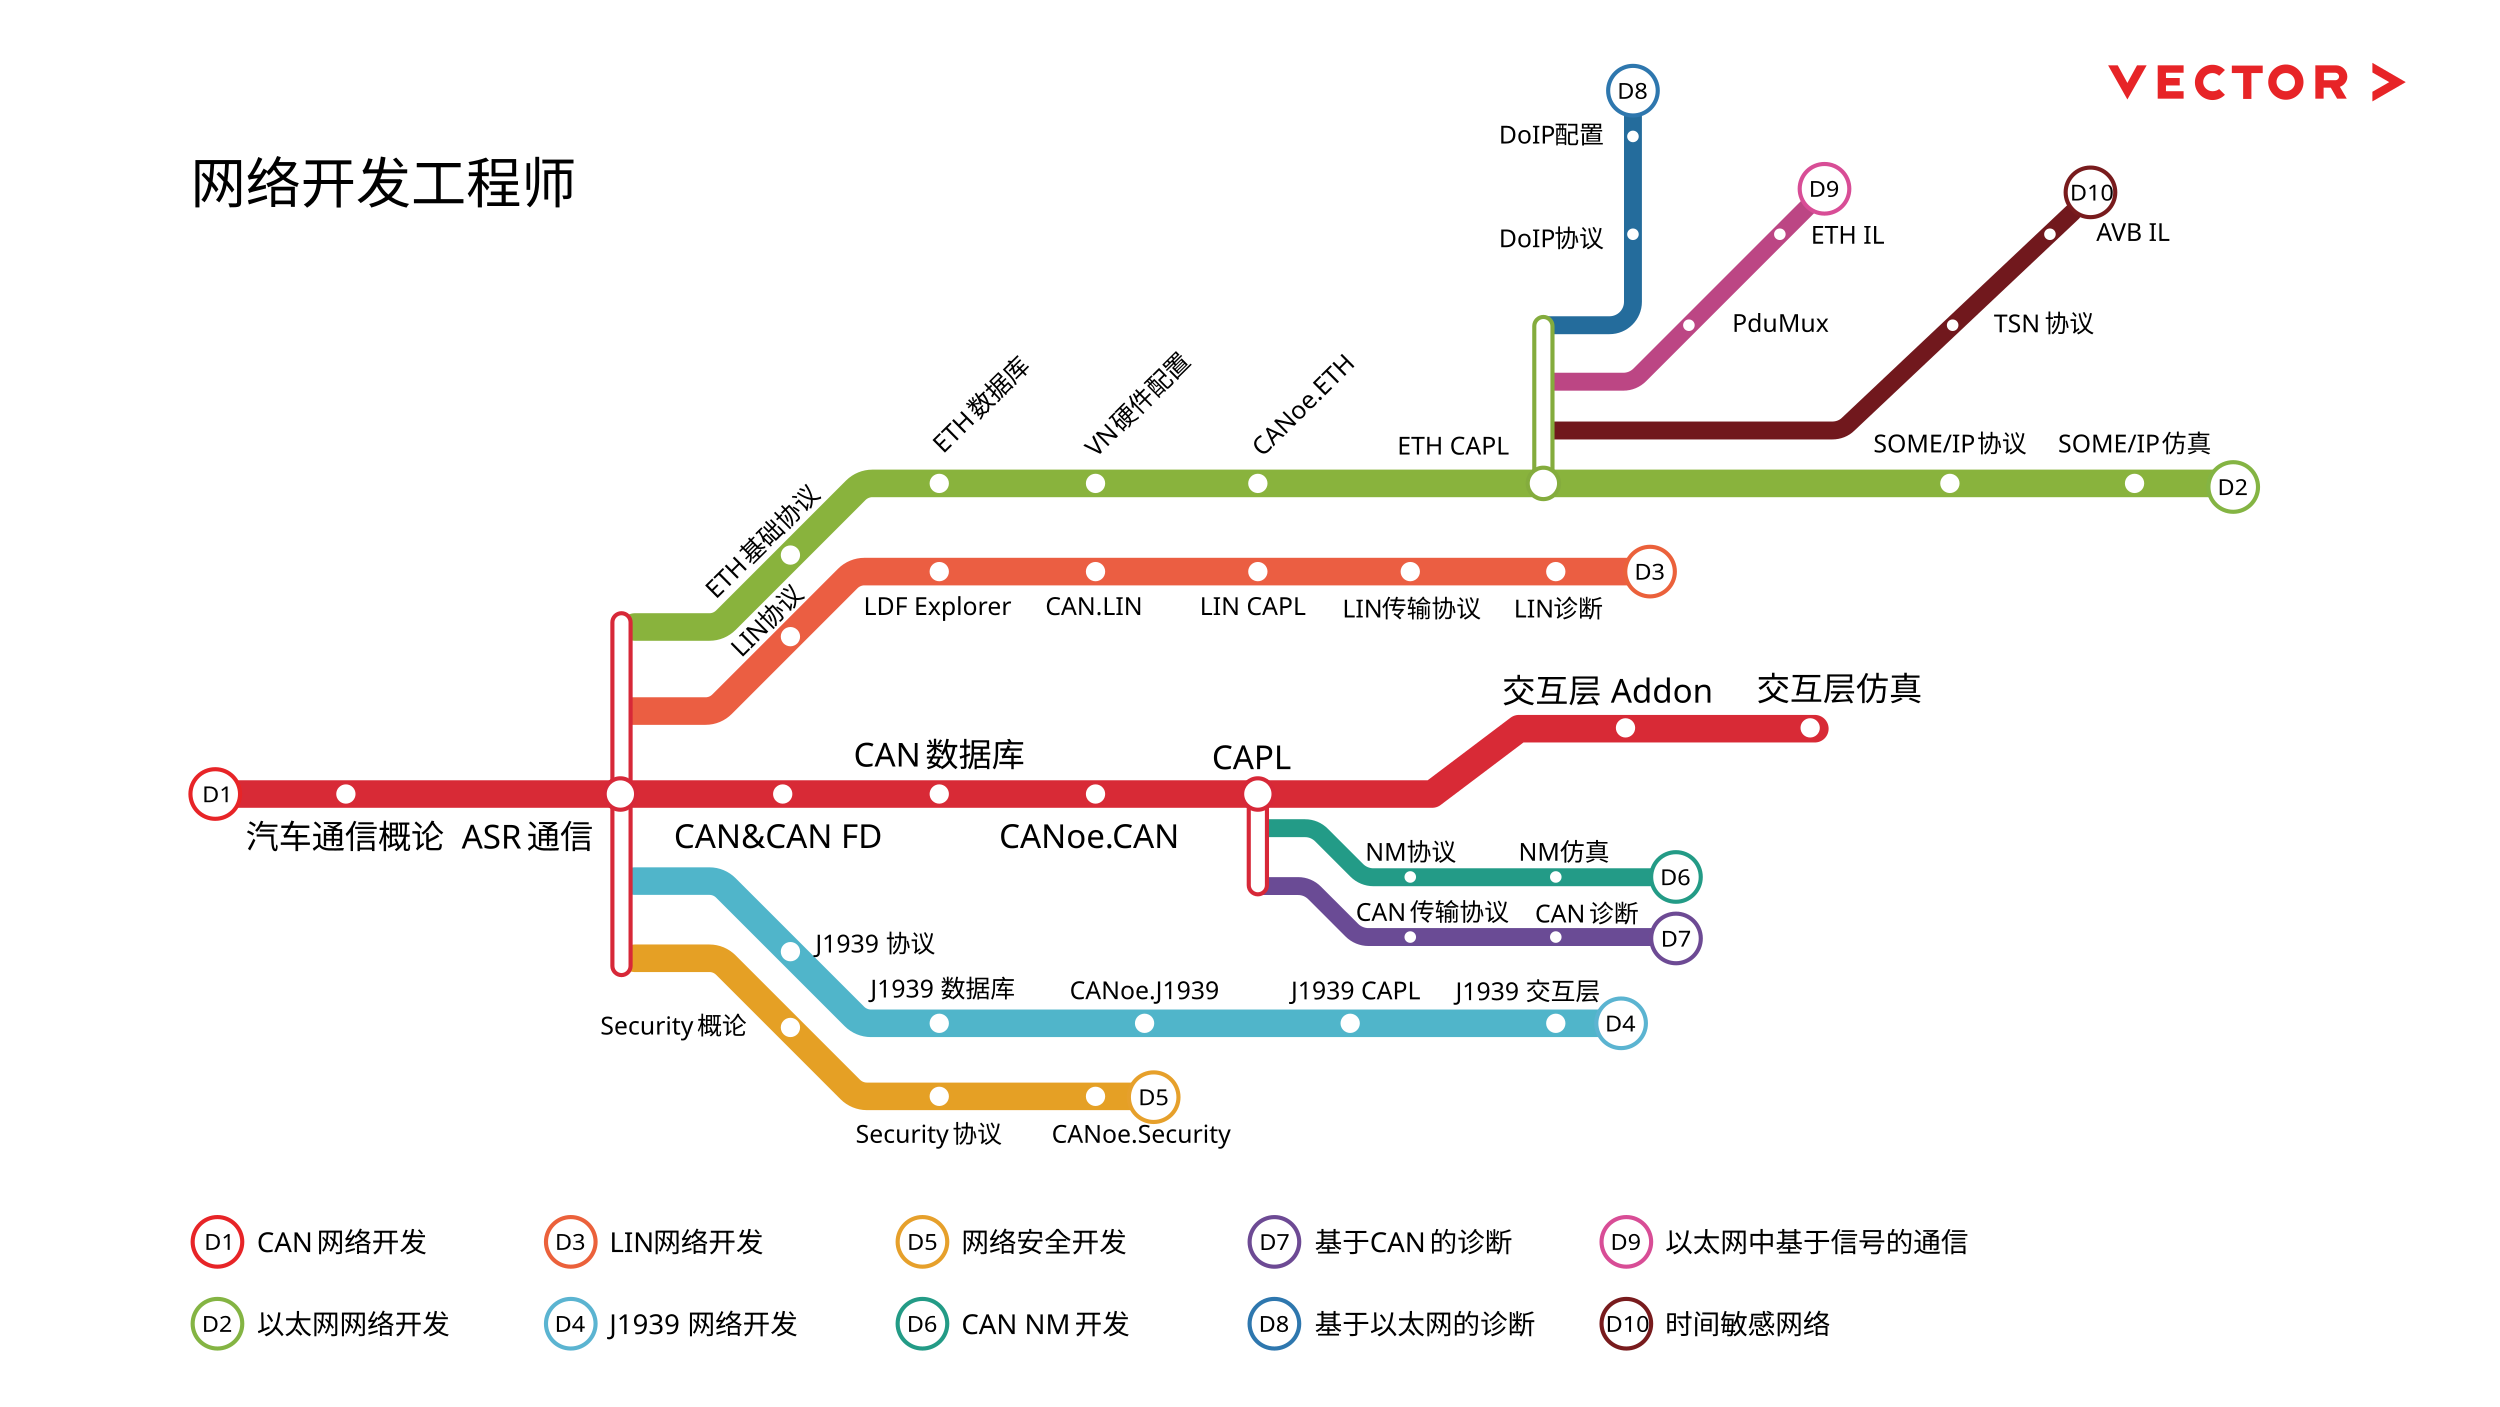
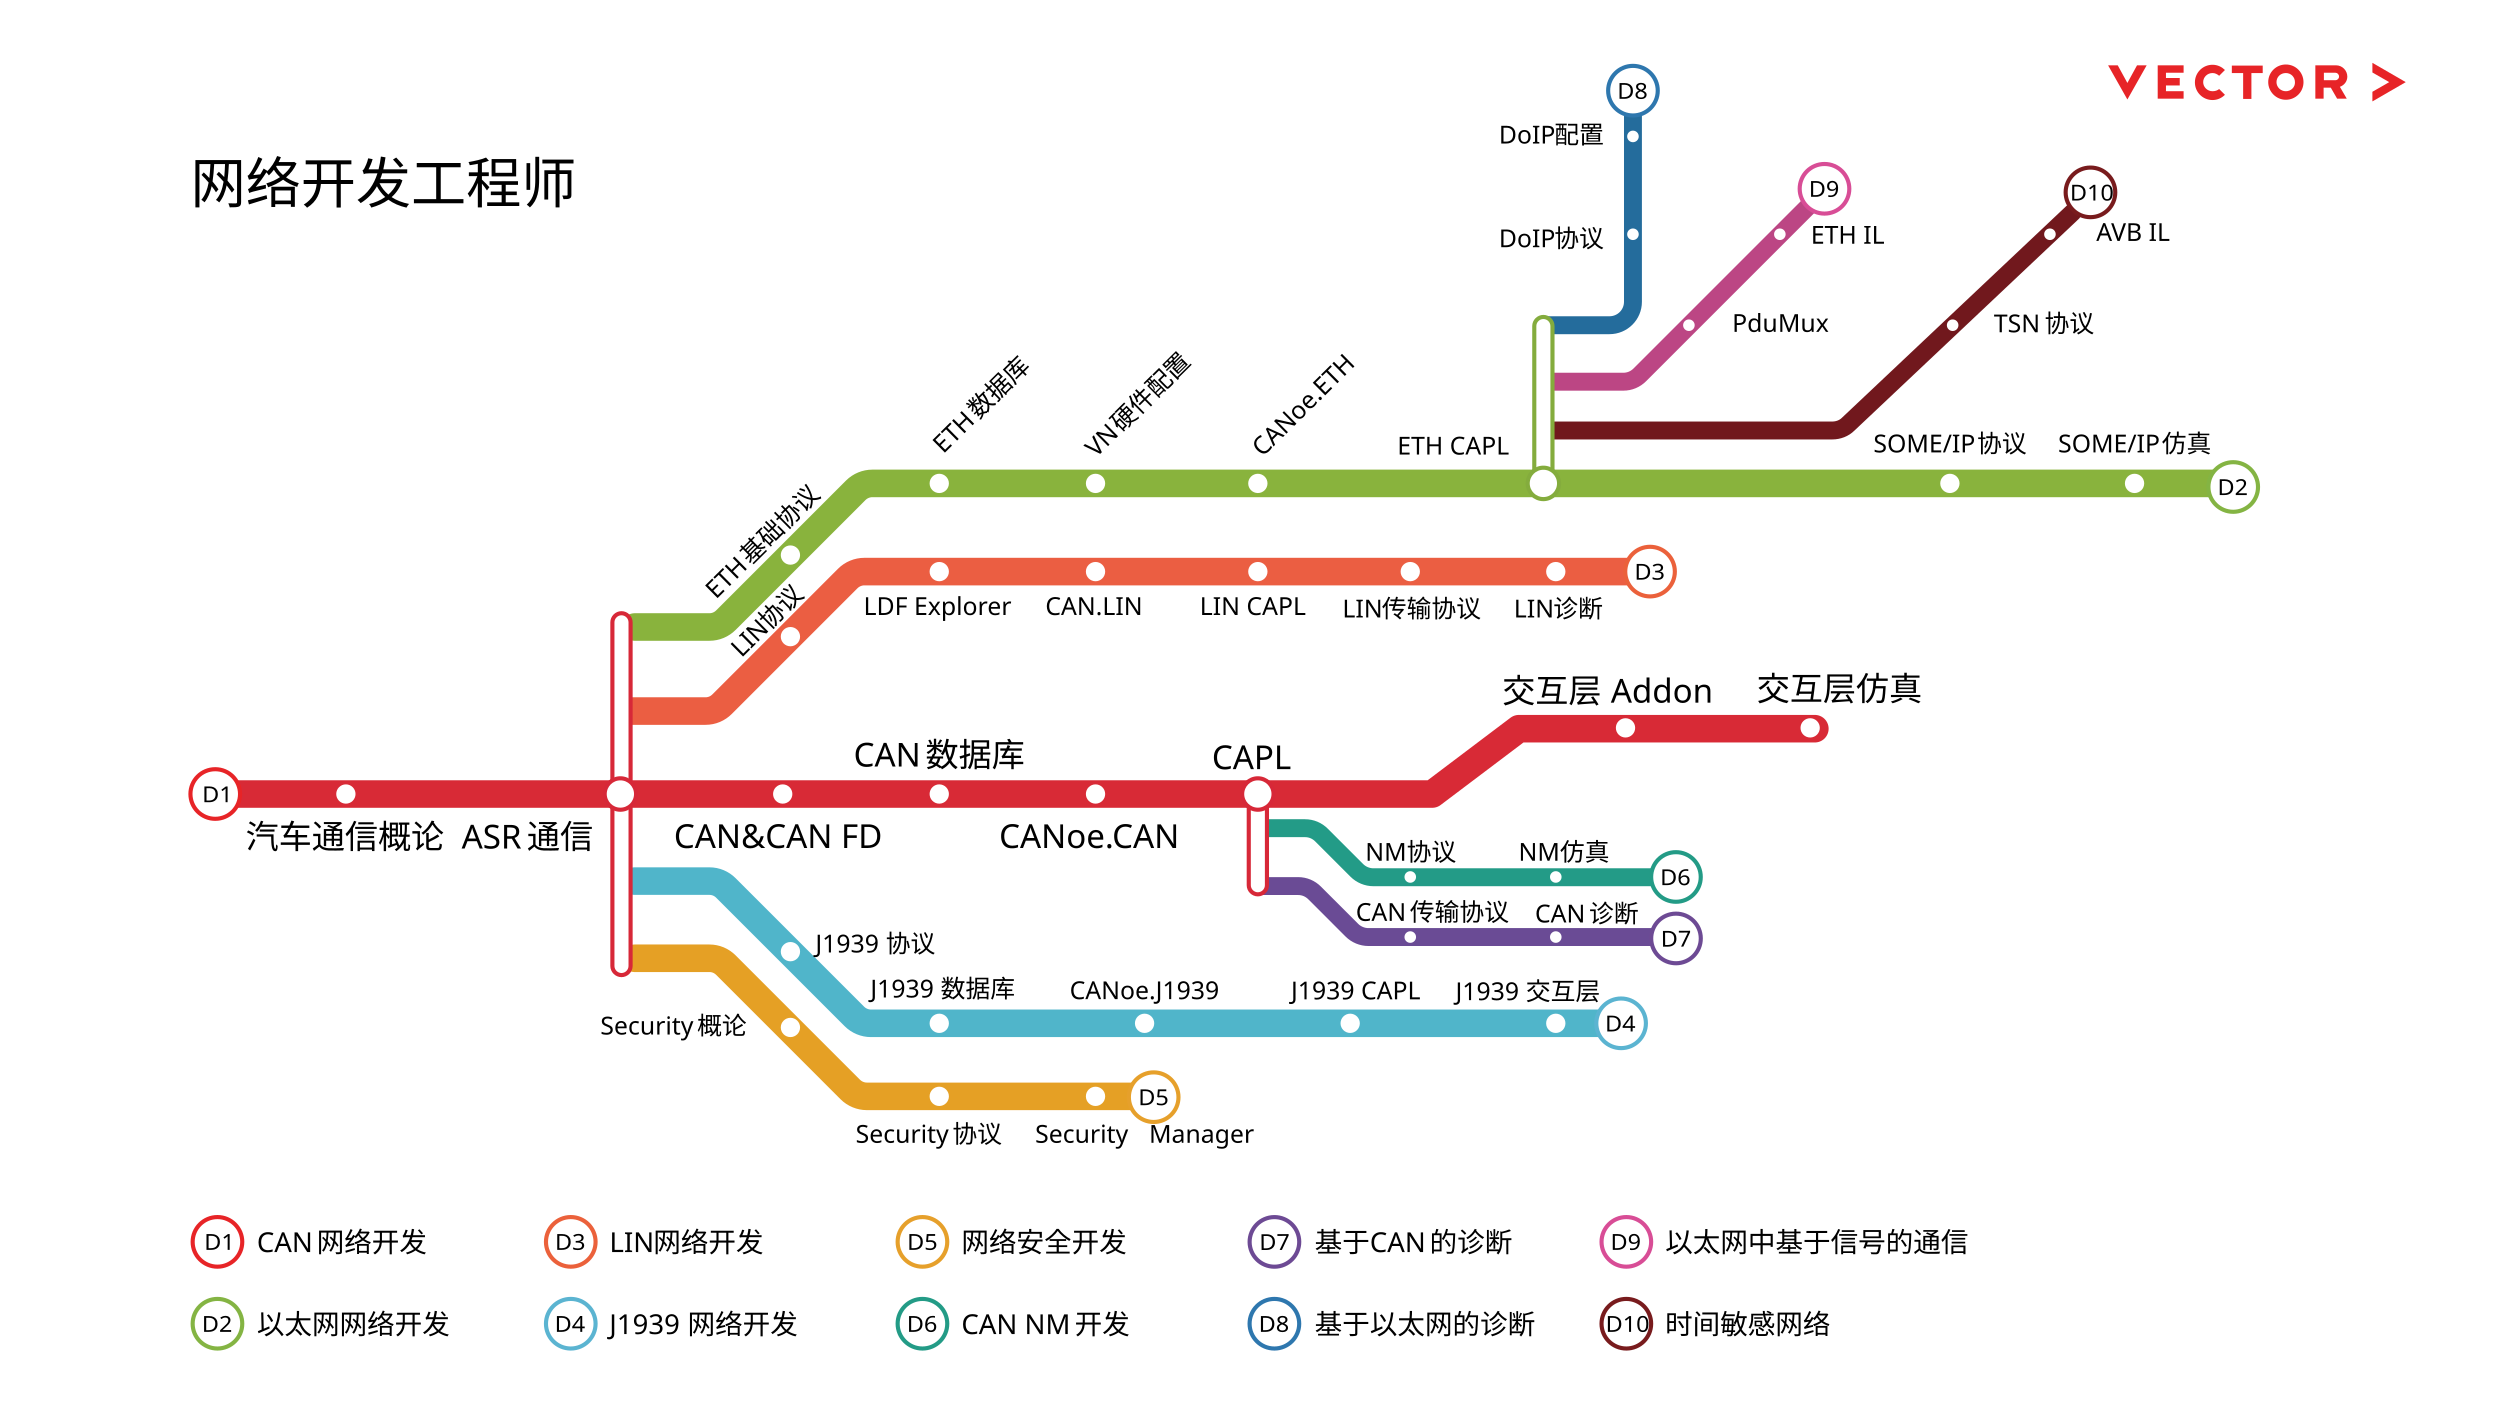
<svg xmlns="http://www.w3.org/2000/svg" version="1.1" x="0px" y="0px" viewBox="0 0 907.1 510.2" style="enable-background:new 0 0 907.1 510.2;" xml:space="preserve">
  <style type="text/css">
	.st0{fill:#FFFFFF;}
	.st1{fill:none;stroke:#D82A36;stroke-width:10;stroke-linecap:round;stroke-linejoin:round;stroke-miterlimit:10;}
	
		.st2{fill-rule:evenodd;clip-rule:evenodd;fill:none;stroke:#89B33D;stroke-width:6.5;stroke-linecap:round;stroke-linejoin:round;stroke-miterlimit:10;}
	
		.st3{fill-rule:evenodd;clip-rule:evenodd;fill:none;stroke:#EB5E42;stroke-width:6.5;stroke-linecap:round;stroke-linejoin:round;stroke-miterlimit:10;}
	.st4{fill:none;stroke:#50B5CA;stroke-width:10;stroke-linecap:round;stroke-linejoin:round;stroke-miterlimit:10;}
	.st5{fill:none;stroke:#E5A025;stroke-width:6.5;stroke-linecap:round;stroke-linejoin:round;stroke-miterlimit:10;}
	.st6{fill:none;stroke:#89B43B;stroke-width:6.5;stroke-linecap:round;stroke-linejoin:round;stroke-miterlimit:10;}
	.st7{fill:none;stroke:#89B33D;stroke-width:6.5;stroke-linecap:round;stroke-linejoin:round;stroke-miterlimit:10;}
	.st8{fill:none;stroke:#EB5E42;stroke-width:10;stroke-linecap:round;stroke-linejoin:round;stroke-miterlimit:10;}
	.st9{fill:none;stroke:#50B5CA;stroke-width:6.5;stroke-linecap:round;stroke-linejoin:round;stroke-miterlimit:10;}
	
		.st10{fill-rule:evenodd;clip-rule:evenodd;fill:none;stroke:#D82A36;stroke-width:10;stroke-linecap:round;stroke-linejoin:round;stroke-miterlimit:10;}
	.st11{fill:none;stroke:#EB5E42;stroke-width:6.5;stroke-linecap:round;stroke-linejoin:round;stroke-miterlimit:10;}
	
		.st12{fill-rule:evenodd;clip-rule:evenodd;fill:none;stroke:#50B5CA;stroke-width:6.5;stroke-linecap:round;stroke-linejoin:round;stroke-miterlimit:10;}
	
		.st13{fill-rule:evenodd;clip-rule:evenodd;fill:none;stroke:#E5A025;stroke-width:6.5;stroke-linecap:round;stroke-linejoin:round;stroke-miterlimit:10;}
	
		.st14{fill-rule:evenodd;clip-rule:evenodd;fill:none;stroke:#239B87;stroke-width:6.5;stroke-linecap:round;stroke-linejoin:round;stroke-miterlimit:10;}
	.st15{fill:none;stroke:#89B33D;stroke-width:10;stroke-linecap:round;stroke-linejoin:round;stroke-miterlimit:10;}
	.st16{fill:none;stroke:#E5A025;stroke-width:10;stroke-linecap:round;stroke-linejoin:round;stroke-miterlimit:10;}
	.st17{fill:none;stroke:#239B87;stroke-width:10;stroke-linecap:round;stroke-linejoin:round;stroke-miterlimit:10;}
	.st18{fill:none;stroke:#6A4B95;stroke-width:6.5;stroke-linecap:round;stroke-linejoin:round;stroke-miterlimit:10;}
	.st19{fill:none;stroke:#246C9C;stroke-width:6.5;stroke-linecap:round;stroke-linejoin:round;stroke-miterlimit:10;}
	.st20{fill:none;stroke:#BC4684;stroke-width:6.5;stroke-linecap:round;stroke-linejoin:round;stroke-miterlimit:10;}
	.st21{fill:none;stroke:#71181D;stroke-width:6.5;stroke-linecap:round;stroke-linejoin:round;stroke-miterlimit:10;}
	.st22{fill:none;stroke:#6B73A0;stroke-width:6.5;stroke-linecap:round;stroke-linejoin:round;stroke-miterlimit:10;}
	.st23{fill:none;stroke:#DFDB5F;stroke-width:6.5;stroke-linecap:round;stroke-linejoin:round;stroke-miterlimit:10;}
	.st24{fill:none;stroke:#239B87;stroke-width:6.5;stroke-linecap:round;stroke-linejoin:round;stroke-miterlimit:10;}
	.st25{fill:none;stroke:#6D79A7;stroke-width:6.5;stroke-linecap:round;stroke-linejoin:round;stroke-miterlimit:10;}
	.st26{display:none;}
	.st27{display:inline;opacity:0.5;fill:#DF5D42;}
	.st28{display:inline;}
	.st29{opacity:0.5;fill:#DF5D42;}
	.st30{display:inline;opacity:0.5;fill:#6C4A94;}
	.st31{display:inline;opacity:0.5;fill:#DD9C2C;}
	.st32{opacity:0.5;fill-rule:evenodd;clip-rule:evenodd;fill:#6A4A94;}
	.st33{opacity:0.5;fill-rule:evenodd;clip-rule:evenodd;fill:#E6B340;}
	.st34{display:inline;opacity:0.5;fill:#229C85;}
	.st35{opacity:0.5;fill:#229C85;}
	.st36{display:inline;opacity:0.5;fill:#89B43B;}
	.st37{opacity:0.5;fill:#DD9C2C;}
	.st38{opacity:0.5;fill:#4AACBE;}
	.st39{display:inline;opacity:0.5;fill:#8BB33D;}
	.st40{fill-rule:evenodd;clip-rule:evenodd;fill:#FFFFFF;stroke:#D72838;stroke-width:1.5;stroke-miterlimit:10;}
	.st41{fill-rule:evenodd;clip-rule:evenodd;fill:#FFFFFF;stroke:#4AACBE;stroke-width:1.5;stroke-miterlimit:10;}
	
		.st42{fill-rule:evenodd;clip-rule:evenodd;fill:#FFFFFF;stroke:#EB5E42;stroke-width:1.5;stroke-linecap:round;stroke-linejoin:round;stroke-miterlimit:10;}
	
		.st43{fill-rule:evenodd;clip-rule:evenodd;fill:none;stroke:#EB5E42;stroke-width:1.5;stroke-linecap:round;stroke-linejoin:round;stroke-miterlimit:10;}
	
		.st44{fill-rule:evenodd;clip-rule:evenodd;fill:#FFFFFF;stroke:#E5A025;stroke-width:1.5;stroke-linecap:round;stroke-linejoin:round;stroke-miterlimit:10;}
	.st45{fill-rule:evenodd;clip-rule:evenodd;fill:#FFFFFF;stroke:#DD9C2C;stroke-width:1.5;stroke-miterlimit:10;}
	.st46{fill-rule:evenodd;clip-rule:evenodd;fill:#FFFFFF;stroke:#6A74A1;stroke-width:1.5;stroke-miterlimit:10;}
	.st47{fill-rule:evenodd;clip-rule:evenodd;fill:#FFFFFF;stroke:#84AC3D;stroke-width:1.5;stroke-miterlimit:10;}
	
		.st48{fill-rule:evenodd;clip-rule:evenodd;fill:#FFFFFF;stroke:#50B5CA;stroke-width:1.5;stroke-linecap:round;stroke-linejoin:round;stroke-miterlimit:10;}
	.st49{fill-rule:evenodd;clip-rule:evenodd;fill:#FFFFFF;stroke:#DF5D42;stroke-width:1.5;stroke-miterlimit:10;}
	.st50{fill-rule:evenodd;clip-rule:evenodd;fill:#FFFFFF;stroke:#E72427;stroke-width:1.5;stroke-miterlimit:10;}
	.st51{fill-rule:evenodd;clip-rule:evenodd;fill:#FFFFFF;stroke:#84B443;stroke-width:1.5;stroke-miterlimit:10;}
	.st52{fill-rule:evenodd;clip-rule:evenodd;fill:#FFFFFF;stroke:#EB613B;stroke-width:1.5;stroke-miterlimit:10;}
	.st53{fill-rule:evenodd;clip-rule:evenodd;fill:#FFFFFF;stroke:#5BB4D1;stroke-width:1.5;stroke-miterlimit:10;}
	.st54{fill-rule:evenodd;clip-rule:evenodd;fill:#FFFFFF;stroke:#E6A02B;stroke-width:1.5;stroke-miterlimit:10;}
	
		.st55{fill-rule:evenodd;clip-rule:evenodd;fill:none;stroke:#239B86;stroke-width:1.5;stroke-linecap:round;stroke-linejoin:round;stroke-miterlimit:10;}
	
		.st56{fill-rule:evenodd;clip-rule:evenodd;fill:#FFFFFF;stroke:#239B86;stroke-width:1.5;stroke-linecap:round;stroke-linejoin:round;stroke-miterlimit:10;}
	
		.st57{fill-rule:evenodd;clip-rule:evenodd;fill:none;stroke:#6D4A94;stroke-width:1.5;stroke-linecap:round;stroke-linejoin:round;stroke-miterlimit:10;}
	
		.st58{fill-rule:evenodd;clip-rule:evenodd;fill:#FFFFFF;stroke:#6D4A94;stroke-width:1.5;stroke-linecap:round;stroke-linejoin:round;stroke-miterlimit:10;}
	.st59{fill-rule:evenodd;clip-rule:evenodd;fill:none;stroke:#2E77AE;stroke-width:1.5;stroke-miterlimit:10;}
	.st60{fill-rule:evenodd;clip-rule:evenodd;fill:#FFFFFF;stroke:#2E77AE;stroke-width:1.5;stroke-miterlimit:10;}
	
		.st61{fill-rule:evenodd;clip-rule:evenodd;fill:none;stroke:#D84D96;stroke-width:1.5;stroke-linecap:round;stroke-linejoin:round;stroke-miterlimit:22.926;}
	
		.st62{fill-rule:evenodd;clip-rule:evenodd;fill:#FFFFFF;stroke:#D84D96;stroke-width:1.5;stroke-linecap:round;stroke-linejoin:round;stroke-miterlimit:22.926;}
	
		.st63{fill-rule:evenodd;clip-rule:evenodd;fill:none;stroke:#781B1D;stroke-width:1.5;stroke-linecap:round;stroke-linejoin:round;stroke-miterlimit:10;}
	
		.st64{fill-rule:evenodd;clip-rule:evenodd;fill:#FFFFFF;stroke:#781B1D;stroke-width:1.5;stroke-linecap:round;stroke-linejoin:round;stroke-miterlimit:10;}
	.st65{fill-rule:evenodd;clip-rule:evenodd;fill:#FFFFFF;stroke:#717CAF;stroke-width:1.5;stroke-miterlimit:10;}
	.st66{font-family:'Inter-Regular-Adobe';}
	.st67{font-size:8px;}
	.st68{fill:none;}
	.st69{font-size:10px;}
	.st70{font-family:'NotoSansCJKsc-Medium-GBpc-EUC-H';}
	.st71{font-family:'SourceHanSansSC-Medium-GBpc-EUC-H';}
	
		.st72{fill-rule:evenodd;clip-rule:evenodd;fill:#FFFFFF;stroke:#F1EC5A;stroke-width:1.5;stroke-linecap:round;stroke-linejoin:round;stroke-miterlimit:22.926;}
	.st73{font-size:9px;}
	.st74{font-family:'SourceHanSansSC-Regular-GBpc-EUC-H';}
	.st75{font-family:'Inter-Light-Adobe';}
	.st76{font-size:12px;}
	.st77{font-family:'NotoSansCJKsc-Bold-GBpc-EUC-H';}
	.st78{font-size:20px;}
	.st79{fill:#E72427;}
</style>
  <g id="背景">
    <rect x="-8.5" y="-8.5" class="st0" width="924.1" height="527.2" />
  </g>
  <g id="线路">
    <polyline class="st1" points="82,288.1 519.7,288.1 551.1,264.4 658.5,264.4  " />
    <path class="st8" d="M228.8,258H256c2.3,0,4.4-0.9,6-2.5l45.6-45.6c1.6-1.6,3.8-2.5,6-2.5h281" />
    <path class="st15" d="M230.3,227.5h27.1c2.3,0,4.4-0.9,6-2.5l47.1-47.1c1.6-1.6,3.8-2.5,6-2.5h491.7" />
    <path class="st4" d="M230.3,319.7h27.1c2.3,0,4.4,0.9,6,2.5l46.6,46.6c1.6,1.6,3.8,2.5,6,2.5h264.4" />
    <path class="st16" d="M230.3,347.7h27.1c2.3,0,4.4,0.9,6,2.5l45.1,45.1c1.6,1.6,3.8,2.5,6,2.5h100.7" />
    <path class="st21" d="M560,156.2h104.8c2.2,0,4.3-0.8,5.8-2.3L752,77.1" />
    <path class="st20" d="M560,138.5h29c2.3,0,4.4-0.9,6-2.5l64.3-64.3" />
    <path class="st19" d="M560,118h24c4.7,0,8.5-3.8,8.5-8.5V38.6" />
    <path class="st24" d="M458.5,300.5h15c2.3,0,4.4,0.9,6,2.5l12.8,12.8c1.6,1.6,3.8,2.5,6,2.5h107" />
    <path class="st18" d="M458.5,321.5H471c2.3,0,4.4,0.9,6,2.5l13.5,13.5c1.6,1.6,3.8,2.5,6,2.5h107.7" />
  </g>
  <g id="延申" class="st26">
</g>
  <g id="站点">
    <g>
      <path class="st40" d="M225.5,353.8L225.5,353.8c-1.8,0-3.3-1.5-3.3-3.3l0-124.7c0-1.8,1.5-3.3,3.3-3.3l0,0c1.8,0,3.3,1.5,3.3,3.3    v124.7C228.8,352.3,227.3,353.8,225.5,353.8z" />
      <circle class="st40" cx="225.1" cy="288.1" r="5.7" />
    </g>
    <g>
      <path class="st40" d="M456.4,324.5L456.4,324.5c-1.8,0-3.3-1.5-3.3-3.3v-34.8c0-1.8,1.5-3.3,3.3-3.3l0,0c1.8,0,3.3,1.5,3.3,3.3    v34.8C459.7,323,458.2,324.5,456.4,324.5z" />
      <circle class="st40" cx="456.4" cy="288.1" r="5.7" />
    </g>
    <g>
      <path class="st47" d="M560,180.4L560,180.4c-1.8,0-3.3-1.5-3.3-3.3v-58.8c0-1.8,1.5-3.3,3.3-3.3l0,0c1.8,0,3.3,1.5,3.3,3.3V177    C563.3,178.9,561.8,180.4,560,180.4z" />
      <circle class="st47" cx="560" cy="175.4" r="5.7" />
    </g>
    <circle class="st0" cx="125.5" cy="288.1" r="3.5" />
    <circle class="st0" cx="284" cy="288.1" r="3.5" />
    <circle class="st0" cx="340.8" cy="288.1" r="3.5" />
    <circle class="st0" cx="340.8" cy="175.4" r="3.5" />
    <circle class="st0" cx="286.8" cy="201.4" r="3.5" />
    <circle class="st0" cx="286.8" cy="231" r="3.5" />
    <circle class="st0" cx="286.8" cy="345.3" r="3.5" />
    <circle class="st0" cx="286.8" cy="372.8" r="3.5" />
    <circle class="st0" cx="397.5" cy="288.1" r="3.5" />
    <circle class="st0" cx="397.5" cy="175.4" r="3.5" />
    <circle class="st0" cx="456.4" cy="175.4" r="3.5" />
    <circle class="st0" cx="340.8" cy="207.4" r="3.5" />
    <circle class="st0" cx="397.5" cy="207.4" r="3.5" />
    <circle class="st0" cx="456.4" cy="207.4" r="3.5" />
    <circle class="st0" cx="511.7" cy="207.4" r="3.5" />
    <circle class="st0" cx="564.5" cy="207.4" r="3.5" />
    <circle class="st0" cx="340.8" cy="371.3" r="3.5" />
    <circle class="st0" cx="340.8" cy="397.8" r="3.5" />
    <circle class="st0" cx="397.5" cy="397.8" r="3.5" />
    <circle class="st0" cx="415.3" cy="371.3" r="3.5" />
    <circle class="st0" cx="489.9" cy="371.3" r="3.5" />
    <circle class="st0" cx="564.5" cy="371.3" r="3.5" />
    <circle class="st0" cx="511.7" cy="340" r="2.1" />
    <circle class="st0" cx="564.5" cy="340" r="2.1" />
    <circle class="st0" cx="511.7" cy="318.2" r="2.1" />
    <circle class="st0" cx="564.5" cy="318.2" r="2.1" />
    <circle class="st0" cx="612.8" cy="118" r="2.1" />
    <circle class="st0" cx="645.8" cy="85" r="2.1" />
    <circle class="st0" cx="592.5" cy="85" r="2.1" />
    <circle class="st0" cx="592.5" cy="49.5" r="2.1" />
    <circle class="st0" cx="743.8" cy="85" r="2.1" />
    <circle class="st0" cx="708.5" cy="118" r="2.1" />
    <circle class="st0" cx="589.8" cy="264.1" r="3.5" />
    <circle class="st0" cx="656.8" cy="264.1" r="3.5" />
    <circle class="st0" cx="707.5" cy="175.4" r="3.5" />
    <circle class="st0" cx="774.5" cy="175.4" r="3.5" />
  </g>
  <g id="路线名">
    <g>
      <circle class="st50" cx="78.9" cy="450.6" r="9" />
      <text transform="matrix(1.0644 0 0 1 74.0884 453.4986)" class="st66 st67">D1</text>
    </g>
    <g>
      <circle class="st50" cx="78.1" cy="288.1" r="9" />
      <text transform="matrix(1.0644 0 0 1 73.3348 291.0818)" class="st66 st67">D1</text>
    </g>
    <rect x="93.2" y="445.5" class="st68" width="101.1" height="10.1" />
    <text transform="matrix(1 0 0 1 93.1968 454.3089)">
      <tspan x="0" y="0" class="st66 st69">CAN</tspan>
      <tspan x="21.7" y="0" class="st70 st69">网络开发</tspan>
    </text>
    <g>
      <circle class="st51" cx="78.9" cy="480.3" r="9" />
      <text transform="matrix(1.0644 0 0 1 73.2237 483.2486)" class="st66 st67">D2</text>
    </g>
    <g>
      <circle class="st51" cx="810.3" cy="176.7" r="9" />
      <text transform="matrix(1.0644 0 0 1 804.5824 179.6237)" class="st66 st67">D2</text>
    </g>
    <rect x="93.2" y="475.3" class="st68" width="101.1" height="10.1" />
    <text transform="matrix(1 0 0 1 93.1968 484.0591)" class="st70 st69">以太网网络开发</text>
    <g>
      <circle class="st52" cx="207.1" cy="450.6" r="9" />
      <text transform="matrix(1.0644 0 0 1 201.3573 453.4986)" class="st66 st67">D3</text>
    </g>
    <g>
      <circle class="st52" cx="598.7" cy="207.4" r="9" />
      <text transform="matrix(1.0644 0 0 1 593.0258 210.3319)" class="st66 st67">D3</text>
    </g>
    <rect x="221.1" y="445.5" class="st68" width="101.1" height="10.1" />
    <text transform="matrix(1 0 0 1 221.1306 454.3089)">
      <tspan x="0" y="0" class="st66 st69">LIN</tspan>
      <tspan x="15.9" y="0" class="st70 st69">网络开发</tspan>
    </text>
    <g>
      <circle class="st53" cx="207.1" cy="480.3" r="9" />
      <text transform="matrix(1.0644 0 0 1 201.2362 483.2486)" class="st66 st67">D4</text>
    </g>
    <g>
      <circle class="st53" cx="588.2" cy="371.3" r="9" />
      <text transform="matrix(1.0644 0 0 1 582.3574 374.2486)" class="st66 st67">D4</text>
    </g>
    <rect x="221.1" y="475.3" class="st68" width="101.1" height="10.1" />
    <text transform="matrix(1 0 0 1 221.0708 484.0591)">
      <tspan x="0" y="0" class="st66 st69">J1939</tspan>
      <tspan x="28.4" y="0" class="st70 st69">网络开发</tspan>
    </text>
    <g>
      <circle class="st54" cx="334.7" cy="450.6" r="9" />
      <text transform="matrix(1.0644 0 0 1 329.1278 453.4986)" class="st66 st67">D5</text>
    </g>
    <g>
      <circle class="st54" cx="418.6" cy="398.1" r="9" />
      <text transform="matrix(1.0644 0 0 1 413.001 401.0019)" class="st66 st67">D5</text>
    </g>
    <rect x="348.8" y="445.5" class="st68" width="101.1" height="10.1" />
    <text transform="matrix(1 0 0 1 348.8212 454.3089)" class="st70 st69">网络安全开发</text>
    <g>
      <circle class="st55" cx="334.7" cy="480.3" r="9" />
      <text transform="matrix(1.0644 0 0 1 329.0133 483.2486)" class="st66 st67">D6</text>
    </g>
    <g>
      <circle class="st56" cx="608.1" cy="318.2" r="9" />
      <text transform="matrix(1.0644 0 0 1 602.3467 321.1653)" class="st66 st67">D6</text>
    </g>
    <rect x="348.8" y="475.3" class="st68" width="101.1" height="10.1" />
    <text transform="matrix(1 0 0 1 348.8212 484.0591)">
      <tspan x="0" y="0" class="st66 st69">CAN NM</tspan>
      <tspan x="41.1" y="0" class="st70 st69">开发</tspan>
    </text>
    <g>
      <ellipse transform="matrix(1 -6.751167e-03 6.751167e-03 1 -3.0313 3.132)" class="st57" cx="462.4" cy="450.6" rx="9" ry="9" />
      <text transform="matrix(1.0644 -7.184699e-03 6.750000e-03 1 456.9258 453.5684)" class="st66 st67">D7</text>
    </g>
    <g>
      <ellipse transform="matrix(1 -6.751167e-03 6.751167e-03 1 -2.2849 4.1129)" class="st58" cx="608.1" cy="340.5" rx="9" ry="9" />
      <text transform="matrix(1.0644 -7.184699e-03 6.750000e-03 1 602.5923 343.5074)" class="st66 st67">D7</text>
    </g>
    <rect x="477" y="445.5" class="st68" width="101.1" height="10.1" />
    <text transform="matrix(1 0 0 1 477.0143 454.3089)">
      <tspan x="0" y="0" class="st71 st69">基于</tspan>
      <tspan x="20" y="0" class="st66 st69">CAN</tspan>
      <tspan x="41.7" y="0" class="st71 st69">的诊断</tspan>
    </text>
    <g>
      <circle class="st59" cx="462.4" cy="480.3" r="9" />
      <text transform="matrix(1.0644 0 0 1 456.6862 483.2486)" class="st66 st67">D8</text>
    </g>
    <g>
      <circle class="st60" cx="592.5" cy="32.9" r="9" />
      <text transform="matrix(1.0644 0 0 1 586.7972 35.8598)" class="st66 st67">D8</text>
    </g>
    <rect x="477" y="475.3" class="st68" width="101.1" height="10.1" />
    <text transform="matrix(1 0 0 1 477.0143 484.0591)" class="st70 st69">基于以太网的诊断</text>
    <g>
      <circle class="st61" cx="590.1" cy="450.6" r="9" />
      <text transform="matrix(1.0644 0 0 1 584.3466 453.4986)" class="st66 st67">D9</text>
    </g>
    <g>
      <circle class="st62" cx="662" cy="68.5" r="9" />
      <text transform="matrix(1.0644 0 0 1 656.291 71.4153)" class="st66 st67">D9</text>
    </g>
    <rect x="604.2" y="445.5" class="st68" width="128.6" height="10.1" />
    <text transform="matrix(1 0 0 1 604.2111 454.3099)" class="st70 st69">以太网中基于信号的通信</text>
    <g>
      <circle class="st63" cx="590.1" cy="480.3" r="9" />
      <text transform="matrix(1.0644 0 0 1 582.5691 483.2486)" class="st66 st67">D10</text>
    </g>
    <g>
      <circle class="st64" cx="758.5" cy="69.8" r="9" />
      <text transform="matrix(1.0644 0 0 1 751.0417 72.7692)" class="st66 st67">D10</text>
    </g>
    <rect x="604.2" y="475.3" class="st68" width="101.1" height="10.1" />
    <text transform="matrix(1 0 0 1 604.1508 484.0591)" class="st70 st69">时间敏感网络</text>
  </g>
  <g id="站点文字">
    <text transform="matrix(0.711 -0.7032 0.7032 0.711 268.9938 238.8307)">
      <tspan x="0" y="0" class="st66 st73">LIN</tspan>
      <tspan x="14.3" y="0" class="st74 st73">协议</tspan>
    </text>
    <text transform="matrix(0.711 -0.7032 0.7032 0.711 259.7422 217.6236)">
      <tspan x="0" y="0" class="st75 st73">ETH</tspan>
      <tspan x="17.7" y="0" class="st74 st73">基础协议</tspan>
    </text>
    <text transform="matrix(0.711 -0.7032 0.7032 0.711 342.238 164.8415)">
      <tspan x="0" y="0" class="st66 st73">ETH</tspan>
      <tspan x="17.9" y="0" class="st74 st73">数据库</tspan>
    </text>
    <text transform="matrix(0.711 -0.7032 0.7032 0.711 397.5876 166.2757)">
      <tspan x="0" y="0" class="st66 st73">VN</tspan>
      <tspan x="13" y="0" class="st74 st73">硬件配置</tspan>
    </text>
    <text transform="matrix(0.711 -0.7032 0.7032 0.711 458.0244 166.0012)" class="st66 st73">CANoe.ETH</text>
    <rect x="88.4" y="297.3" class="st68" width="73.6" height="10.7" />
    <text transform="matrix(1 0 0 1 89.1393 307.8707)" class="st74 st76">汽车通信概论</text>
    <rect x="223.2" y="297.3" class="st68" width="121.6" height="10.7" />
    <text transform="matrix(1 0 0 1 244.5055 307.6763)" class="st66 st76">CAN&amp;CAN FD</text>
    <rect x="304" y="267.6" class="st68" width="73.6" height="10.7" />
    <text transform="matrix(1 0 0 1 309.7177 278.1416)">
      <tspan x="0" y="0" class="st66 st76">CAN</tspan>
      <tspan x="26.1" y="0" class="st74 st76">数据库</tspan>
    </text>
    <rect x="360.6" y="297.3" class="st68" width="73.6" height="10.7" />
    <text transform="matrix(1 0 0 1 362.5106 307.6764)" class="st66 st76">CANoe.CAN</text>
    <rect x="408.7" y="268.7" class="st68" width="62.5" height="10.7" />
    <text transform="matrix(1 0 0 1 439.718 279.0753)" class="st66 st76">CAPL</text>
    <rect x="536.9" y="244.4" class="st68" width="93" height="28.5" />
    <text transform="matrix(1 0 0 1 545.0718 254.9456)">
      <tspan x="0" y="0" class="st74 st76">交互层</tspan>
      <tspan x="36" y="0" class="st75 st76"> </tspan>
      <tspan x="39.4" y="0" class="st66 st76">Addon</tspan>
    </text>
    <rect x="630.6" y="243.6" class="st68" width="73.6" height="10.7" />
    <text transform="matrix(1 0 0 1 637.4279 254.1937)" class="st74 st76">交互层仿真 </text>
    <rect x="150.4" y="297.3" class="st68" width="81.8" height="10.7" />
    <text transform="matrix(1 0 0 1 167.4986 307.8707)">
      <tspan x="0" y="0" class="st66 st76">ASR</tspan>
      <tspan x="23.7" y="0" class="st74 st76">通信</tspan>
    </text>
    <rect x="295.9" y="337.7" class="st68" width="73.6" height="10.7" />
    <text transform="matrix(1 0 0 1 295.8572 345.5908)">
      <tspan x="0" y="0" class="st66 st73">J1939</tspan>
      <tspan x="25.5" y="0" class="st74 st73">协议</tspan>
    </text>
    <rect x="305.3" y="354" class="st68" width="73.6" height="10.7" />
    <text transform="matrix(1 0 0 1 315.7998 361.9277)">
      <tspan x="0" y="0" class="st66 st73">J1939</tspan>
      <tspan x="25.5" y="0" class="st74 st73">数据库</tspan>
    </text>
    <rect x="380.5" y="354.8" class="st68" width="73.6" height="28.8" />
    <text transform="matrix(1 0 0 1 388.1055 362.5274)" class="st66 st73">CANoe.J1939</text>
    <rect x="457.5" y="354.8" class="st68" width="73.6" height="10.7" />
    <text transform="matrix(1 0 0 1 468.4302 362.6014)" class="st66 st73">J1939 CAPL</text>
    <rect x="517.6" y="355" class="st68" width="73.6" height="10.7" />
    <text transform="matrix(1 0 0 1 528.1189 362.8874)">
      <tspan x="0" y="0" class="st66 st73">J1939</tspan>
      <tspan x="25.5" y="0" class="st74 st73">交互层</tspan>
    </text>
    <rect x="300.2" y="406.7" class="st68" width="73.6" height="10.7" />
    <text transform="matrix(1 0 0 1 310.4471 414.6537)">
      <tspan x="0" y="0" class="st66 st73">Security</tspan>
      <tspan x="35.1" y="0" class="st74 st73">协议</tspan>
    </text>
-     <rect x="367.1" y="406.9" class="st68" width="96.7" height="10.7" />
-     <text transform="matrix(1 0 0 1 381.5756 414.6468)" class="st66 st73">CANoe.Security</text>
+     <rect x="367.1" y="406.9" class="st68" width="110" height="10.7" />
+     <text transform="matrix(1 0 0 1 375.5756 414.6468)">
+       <tspan x="0" y="0" class="st66 st73">Security</tspan>
+       <tspan x="39" y="0" class="st66 st73"> Manager</tspan>
+     </text>
    <rect x="207.6" y="367.4" class="st68" width="73.6" height="10.7" />
    <text transform="matrix(1 0 0 1 217.8202 375.362)">
      <tspan x="0" y="0" class="st66 st73">Security</tspan>
      <tspan x="35.1" y="0" class="st74 st73">概论</tspan>
    </text>
    <rect x="482.9" y="326.2" class="st68" width="73.6" height="10.7" />
    <text transform="matrix(1 0 0 1 491.928 334.1329)">
      <tspan x="0" y="0" class="st66 st73">CAN</tspan>
      <tspan x="19.6" y="0" class="st74 st73">传输协议</tspan>
    </text>
    <rect x="538.9" y="326.8" class="st68" width="73.6" height="10.7" />
    <text transform="matrix(1 0 0 1 556.9415 334.6954)">
      <tspan x="0" y="0" class="st66 st73">CAN</tspan>
      <tspan x="19.6" y="0" class="st74 st73">诊断</tspan>
    </text>
    <rect x="474.5" y="304.4" class="st68" width="73.6" height="10.7" />
    <text transform="matrix(1 0 0 1 495.3682 312.315)" class="st74 st73">NM协议</text>
    <rect x="530.1" y="304.4" class="st68" width="73.5" height="10.7" />
    <text transform="matrix(1 0 0 1 550.9739 312.315)" class="st74 st73">NM仿真</text>
    <rect x="304" y="215.4" class="st68" width="73.6" height="10.7" />
    <text transform="matrix(1 0 0 1 313.33 223.1407)" class="st66 st73">LDF Explorer</text>
    <rect x="360.7" y="215.4" class="st68" width="73.6" height="10.7" />
    <text transform="matrix(1 0 0 1 379.2841 223.1407)" class="st66 st73">CAN.LIN</text>
    <rect x="418.7" y="215.4" class="st68" width="73.6" height="10.7" />
    <text transform="matrix(1 0 0 1 435.3075 223.1407)" class="st66 st73">LIN CAPL</text>
    <rect x="475.4" y="216.1" class="st68" width="73.6" height="10.7" />
    <text transform="matrix(1 0 0 1 487.0745 224.0362)">
      <tspan x="0" y="0" class="st66 st73">LIN</tspan>
      <tspan x="14.3" y="0" class="st74 st73">传输协议</tspan>
    </text>
    <rect x="528.6" y="216.1" class="st68" width="73.6" height="10.7" />
    <text transform="matrix(1 0 0 1 549.2659 224.0362)">
      <tspan x="0" y="0" class="st66 st73">LIN</tspan>
      <tspan x="14.3" y="0" class="st74 st73">诊断</tspan>
    </text>
    <rect x="487.4" y="157.2" class="st68" width="83.2" height="13.1" />
    <text transform="matrix(1 0 0 1 506.99 164.9337)" class="st66 st73">ETH CAPL</text>
    <rect x="657.5" y="156.2" class="st68" width="100" height="10.7" />
    <text transform="matrix(1 0 0 1 679.7451 164.1477)">
      <tspan x="0" y="0" class="st66 st73">SOME/IP</tspan>
      <tspan x="37.6" y="0" class="st71 st73">协议</tspan>
    </text>
    <rect x="724.5" y="156.2" class="st68" width="100" height="10.7" />
    <text transform="matrix(1 0 0 1 746.7451 164.1477)">
      <tspan x="0" y="0" class="st66 st73">SOME/IP</tspan>
      <tspan x="37.6" y="0" class="st74 st73">仿真</tspan>
    </text>
    <rect x="704.8" y="112.7" class="st68" width="73.6" height="10.7" />
    <text transform="matrix(1 0 0 1 723.446 120.5703)">
      <tspan x="0" y="0" class="st66 st73">TSN</tspan>
      <tspan x="18.4" y="0" class="st74 st73">协议</tspan>
    </text>
    <rect x="738" y="79.7" class="st68" width="73.6" height="10.7" />
    <text transform="matrix(1 0 0 1 760.61 87.4248)" class="st66 st73">AVB IL</text>
    <rect x="571.6" y="112.5" class="st68" width="147.7" height="11" />
    <text transform="matrix(1 0 0 1 628.4896 120.4187)">
      <tspan x="0" y="0" class="st66 st73">Pdu</tspan>
      <tspan x="16.6" y="0" class="st74 st73">Mux</tspan>
    </text>
    <rect x="634.2" y="80.7" class="st68" width="73.6" height="10.7" />
    <text transform="matrix(1 0 0 1 657.032 88.4248)" class="st66 st73">ETH IL</text>
    <rect x="526.1" y="81.8" class="st68" width="73.6" height="10.7" />
    <text transform="matrix(1 0 0 1 543.8395 89.6963)">
      <tspan x="0" y="0" class="st66 st73">DoIP</tspan>
      <tspan x="20.1" y="0" class="st74 st73">协议</tspan>
    </text>
    <rect x="526.1" y="44.2" class="st68" width="73.6" height="10.7" />
    <text transform="matrix(1 0 0 1 543.8395 52.0703)">
      <tspan x="0" y="0" class="st66 st73">DoIP</tspan>
      <tspan x="20.1" y="0" class="st74 st73">配置</tspan>
    </text>
  </g>
  <g id="路线序号">
</g>
  <g id="标题">
    <text transform="matrix(1 0 0 1 69.139 73.6801)" class="st77 st78">网络开发</text>
    <text transform="matrix(1 0 0 1 149.139 73.6801)" class="st77 st78">工程师</text>
    <g>
      <polygon class="st79" points="860.8,26.3 860.8,22.8 872.9,29.8 860.8,36.8 860.8,33.3 866.9,29.8   " />
      <path class="st79" d="M775.4,23.7l-3.5,6.4l-3.5-6.4h-3.5l7,12.4l7-12.4H775.4z M802.8,33.1c-1.9,0-3.4-1.5-3.4-3.3    s1.5-3.3,3.4-3.3c0.9,0,1.7,0.4,2.4,1l2.1-2.1c-1.1-1.1-2.7-1.9-4.5-1.9c-3.5,0-6.4,2.8-6.4,6.4s2.9,6.4,6.4,6.4    c1.7,0,3.3-0.7,4.5-1.9l-2.1-2.1C804.6,32.8,803.8,33.1,802.8,33.1L802.8,33.1z M809.8,26.5h4.1v9.4h3v-9.4h4.1v-2.7h-11.2V26.5z     M782.9,35.8h9.4v-2.7h-6.4V31h5v-2.7h-5v-1.9h6.4v-2.7h-9.4V35.8z M829.4,23.4c-3.5,0-6.4,2.8-6.4,6.4c0,3.5,2.9,6.4,6.4,6.4    c3.5,0,6.4-2.8,6.4-6.4C835.8,26.3,833,23.4,829.4,23.4 M829.4,33.1c-1.9,0-3.4-1.5-3.4-3.3c0-1.9,1.5-3.3,3.4-3.3    c1.9,0,3.3,1.5,3.3,3.3C832.8,31.6,831.3,33.1,829.4,33.1 M851.7,27.8c0-2.2-1.8-4.1-4.1-4.1h-7.5v12.1h3v-4h2.6l2.3,4h3.5    l-2.5-4.3C850.7,30.9,851.7,29.4,851.7,27.8L851.7,27.8z M847.4,29.1h-4.2v-2.7h4.2c0.7,0,1.3,0.6,1.3,1.4    C848.7,28.5,848.1,29.1,847.4,29.1" />
    </g>
  </g>
</svg>
